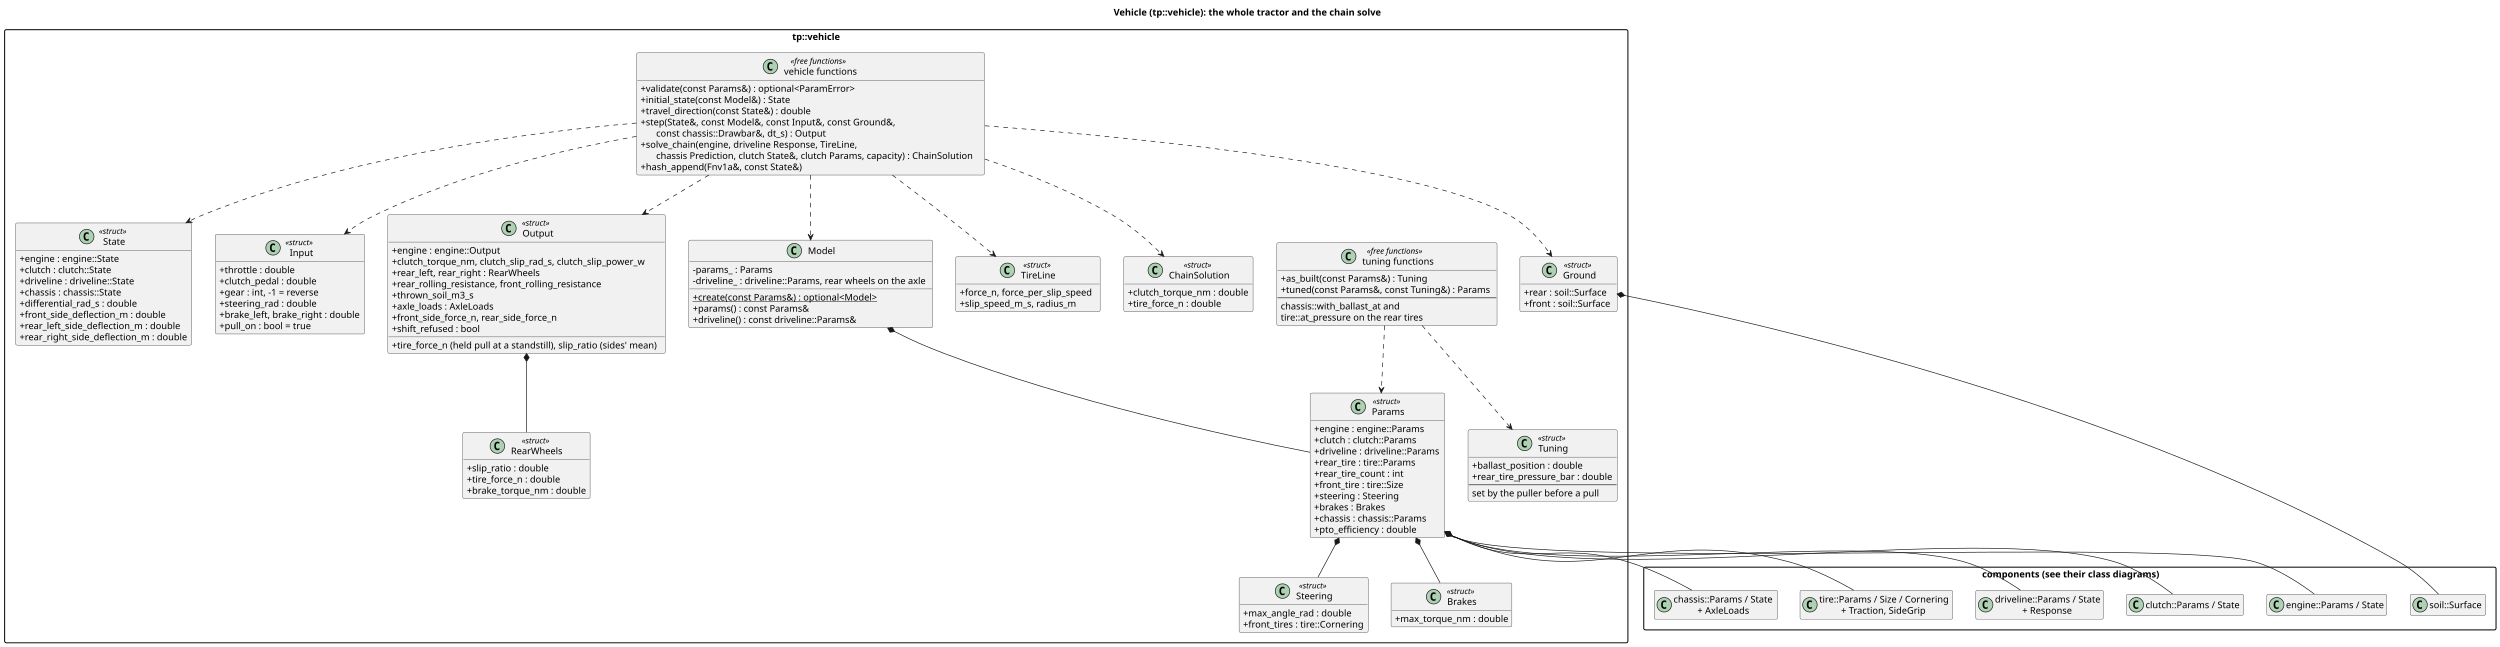
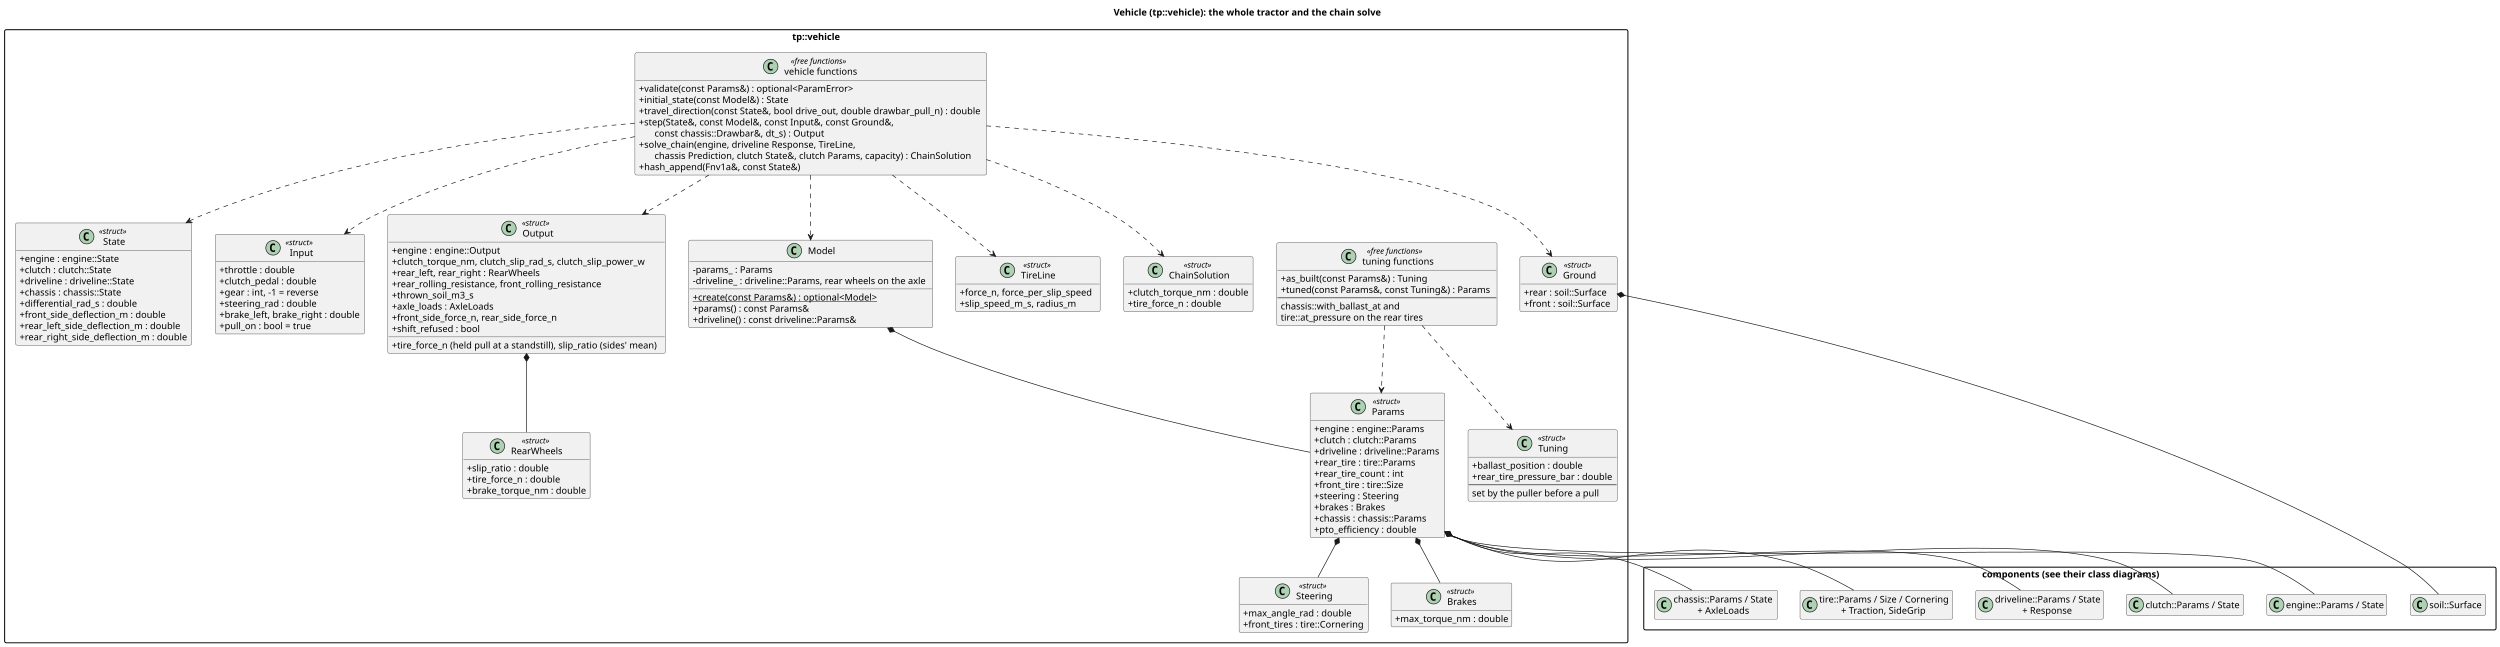
<svg xmlns="http://www.w3.org/2000/svg" contentStyleType="text/css" height="978px" preserveAspectRatio="none" style="width:3784px;height:978px;background:#FFFFFF;" version="1.1" viewBox="0 0 3784 978" width="3784px" zoomAndPan="magnify">
  <defs />
  <g>
    <text fill="#000000" font-family="sans-serif" font-size="14" font-weight="bold" lengthAdjust="spacing" textLength="398.87" x="1685.565" y="23.562">Vehicle (tp::vehicle): the whole tractor and the chain solve</text>
    <g id="cluster_components (see their class diagrams)">
      <rect fill="none" height="95" rx="2.5" ry="2.5" style="stroke:#000000;stroke-width:1.5;" width="1290" x="2488" y="858.439" />
      <text fill="#000000" font-family="sans-serif" font-size="14" font-weight="bold" lengthAdjust="spacing" textLength="265.644" x="3000.178" y="874.002">components (see their class diagrams)</text>
    </g>
    <g id="cluster_tp::vehicle">
      <rect fill="none" height="928" rx="2.5" ry="2.5" style="stroke:#000000;stroke-width:1.5;" width="2457" x="7" y="44.94" />
      <text fill="#000000" font-family="sans-serif" font-size="14" font-weight="bold" lengthAdjust="spacing" textLength="72.919" x="1199.041" y="60.502">tp::vehicle</text>
    </g>
    <g id="elem_Engine">
      <rect codeLine="7" fill="#F1F1F1" height="32" id="Engine" rx="2.5" ry="2.5" style="stroke:#181818;stroke-width:0.5;" width="181.584" x="3431" y="899.439" />
      <ellipse cx="3446" cy="915.439" fill="#ADD1B2" rx="11" ry="11" style="stroke:#181818;stroke-width:1.0;" />
      <path d="M3448.969,921.08 Q3448.391,921.377 3447.75,921.518 Q3447.109,921.674 3446.406,921.674 Q3443.906,921.674 3442.578,920.033 Q3441.266,918.377 3441.266,915.252 Q3441.266,912.127 3442.578,910.471 Q3443.906,908.814 3446.406,908.814 Q3447.109,908.814 3447.75,908.971 Q3448.406,909.127 3448.969,909.424 L3448.969,912.143 Q3448.344,911.564 3447.75,911.299 Q3447.156,911.018 3446.531,911.018 Q3445.188,911.018 3444.5,912.096 Q3443.812,913.158 3443.812,915.252 Q3443.812,917.346 3444.5,918.424 Q3445.188,919.486 3446.531,919.486 Q3447.156,919.486 3447.75,919.221 Q3448.344,918.939 3448.969,918.361 L3448.969,921.08 Z " fill="#000000" />
      <text fill="#000000" font-family="sans-serif" font-size="14" lengthAdjust="spacing" textLength="149.584" x="3460" y="920.532">engine::Params / State</text>
    </g>
    <g id="elem_Clutch">
      <rect codeLine="8" fill="#F1F1F1" height="32" id="Clutch" rx="2.5" ry="2.5" style="stroke:#181818;stroke-width:0.5;" width="177.264" x="3218.5" y="899.439" />
      <ellipse cx="3233.5" cy="915.439" fill="#ADD1B2" rx="11" ry="11" style="stroke:#181818;stroke-width:1.0;" />
      <path d="M3236.469,921.08 Q3235.891,921.377 3235.25,921.518 Q3234.609,921.674 3233.906,921.674 Q3231.406,921.674 3230.078,920.033 Q3228.766,918.377 3228.766,915.252 Q3228.766,912.127 3230.078,910.471 Q3231.406,908.814 3233.906,908.814 Q3234.609,908.814 3235.25,908.971 Q3235.906,909.127 3236.469,909.424 L3236.469,912.143 Q3235.844,911.564 3235.25,911.299 Q3234.656,911.018 3234.031,911.018 Q3232.688,911.018 3232,912.096 Q3231.312,913.158 3231.312,915.252 Q3231.312,917.346 3232,918.424 Q3232.688,919.486 3234.031,919.486 Q3234.656,919.486 3235.25,919.221 Q3235.844,918.939 3236.469,918.361 L3236.469,921.08 Z " fill="#000000" />
      <text fill="#000000" font-family="sans-serif" font-size="14" lengthAdjust="spacing" textLength="145.264" x="3247.5" y="920.532">clutch::Params / State</text>
    </g>
    <g id="elem_Driveline">
      <rect codeLine="9" fill="#F1F1F1" height="43.879" id="Driveline" rx="2.5" ry="2.5" style="stroke:#181818;stroke-width:0.5;" width="193.219" x="2990.5" y="893.439" />
      <ellipse cx="3005.5" cy="915.379" fill="#ADD1B2" rx="11" ry="11" style="stroke:#181818;stroke-width:1.0;" />
      <path d="M3008.469,921.019 Q3007.891,921.316 3007.25,921.457 Q3006.609,921.613 3005.906,921.613 Q3003.406,921.613 3002.078,919.973 Q3000.766,918.316 3000.766,915.191 Q3000.766,912.066 3002.078,910.41 Q3003.406,908.754 3005.906,908.754 Q3006.609,908.754 3007.25,908.91 Q3007.906,909.066 3008.469,909.363 L3008.469,912.082 Q3007.844,911.504 3007.25,911.238 Q3006.656,910.957 3006.031,910.957 Q3004.688,910.957 3004,912.035 Q3003.312,913.098 3003.312,915.191 Q3003.312,917.285 3004,918.363 Q3004.688,919.426 3006.031,919.426 Q3006.656,919.426 3007.25,919.16 Q3007.844,918.879 3008.469,918.301 L3008.469,921.019 Z " fill="#000000" />
      <text fill="#000000" font-family="sans-serif" font-size="14" lengthAdjust="spacing" textLength="161.219" x="3019.5" y="912.002">driveline::Params / State</text>
      <text fill="#000000" font-family="sans-serif" font-size="14" lengthAdjust="spacing" textLength="78.552" x="3060.834" y="928.941">+ Response</text>
    </g>
    <g id="elem_Tire">
      <rect codeLine="10" fill="#F1F1F1" height="43.879" id="Tire" rx="2.5" ry="2.5" style="stroke:#181818;stroke-width:0.5;" width="231.008" x="2724.5" y="893.439" />
      <ellipse cx="2739.5" cy="915.379" fill="#ADD1B2" rx="11" ry="11" style="stroke:#181818;stroke-width:1.0;" />
      <path d="M2742.469,921.019 Q2741.891,921.316 2741.25,921.457 Q2740.609,921.613 2739.906,921.613 Q2737.406,921.613 2736.078,919.973 Q2734.766,918.316 2734.766,915.191 Q2734.766,912.066 2736.078,910.41 Q2737.406,908.754 2739.906,908.754 Q2740.609,908.754 2741.25,908.91 Q2741.906,909.066 2742.469,909.363 L2742.469,912.082 Q2741.844,911.504 2741.25,911.238 Q2740.656,910.957 2740.031,910.957 Q2738.688,910.957 2738,912.035 Q2737.312,913.098 2737.312,915.191 Q2737.312,917.285 2738,918.363 Q2738.688,919.426 2740.031,919.426 Q2740.656,919.426 2741.25,919.16 Q2741.844,918.879 2742.469,918.301 L2742.469,921.019 Z " fill="#000000" />
      <text fill="#000000" font-family="sans-serif" font-size="14" lengthAdjust="spacing" textLength="199.008" x="2753.5" y="912.002">tire::Params / Size / Cornering</text>
      <text fill="#000000" font-family="sans-serif" font-size="14" lengthAdjust="spacing" textLength="132.761" x="2786.624" y="928.941">+ Traction, SideGrip</text>
    </g>
    <g id="elem_Surface">
      <rect codeLine="11" fill="#F1F1F1" height="32" id="Surface" rx="2.5" ry="2.5" style="stroke:#181818;stroke-width:0.5;" width="114.366" x="3648" y="899.439" />
      <ellipse cx="3663" cy="915.439" fill="#ADD1B2" rx="11" ry="11" style="stroke:#181818;stroke-width:1.0;" />
      <path d="M3665.969,921.08 Q3665.391,921.377 3664.75,921.518 Q3664.109,921.674 3663.406,921.674 Q3660.906,921.674 3659.578,920.033 Q3658.266,918.377 3658.266,915.252 Q3658.266,912.127 3659.578,910.471 Q3660.906,908.814 3663.406,908.814 Q3664.109,908.814 3664.75,908.971 Q3665.406,909.127 3665.969,909.424 L3665.969,912.143 Q3665.344,911.564 3664.75,911.299 Q3664.156,911.018 3663.531,911.018 Q3662.188,911.018 3661.5,912.096 Q3660.812,913.158 3660.812,915.252 Q3660.812,917.346 3661.5,918.424 Q3662.188,919.486 3663.531,919.486 Q3664.156,919.486 3664.75,919.221 Q3665.344,918.939 3665.969,918.361 L3665.969,921.08 Z " fill="#000000" />
      <text fill="#000000" font-family="sans-serif" font-size="14" lengthAdjust="spacing" textLength="82.366" x="3677" y="920.532">soil::Surface</text>
    </g>
    <g id="elem_Chassis">
      <rect codeLine="12" fill="#F1F1F1" height="43.879" id="Chassis" rx="2.5" ry="2.5" style="stroke:#181818;stroke-width:0.5;" width="186.438" x="2504" y="893.439" />
      <ellipse cx="2519" cy="915.379" fill="#ADD1B2" rx="11" ry="11" style="stroke:#181818;stroke-width:1.0;" />
      <path d="M2521.969,921.019 Q2521.391,921.316 2520.75,921.457 Q2520.109,921.613 2519.406,921.613 Q2516.906,921.613 2515.578,919.973 Q2514.266,918.316 2514.266,915.191 Q2514.266,912.066 2515.578,910.41 Q2516.906,908.754 2519.406,908.754 Q2520.109,908.754 2520.75,908.91 Q2521.406,909.066 2521.969,909.363 L2521.969,912.082 Q2521.344,911.504 2520.75,911.238 Q2520.156,910.957 2519.531,910.957 Q2518.188,910.957 2517.5,912.035 Q2516.812,913.098 2516.812,915.191 Q2516.812,917.285 2517.5,918.363 Q2518.188,919.426 2519.531,919.426 Q2520.156,919.426 2520.75,919.16 Q2521.344,918.879 2521.969,918.301 L2521.969,921.019 Z " fill="#000000" />
      <text fill="#000000" font-family="sans-serif" font-size="14" lengthAdjust="spacing" textLength="154.438" x="2533" y="912.002">chassis::Params / State</text>
      <text fill="#000000" font-family="sans-serif" font-size="14" lengthAdjust="spacing" textLength="82.189" x="2569.124" y="928.941">+ AxleLoads</text>
    </g>
    <g id="elem_Params">
      <rect codeLine="16" fill="#F1F1F1" height="218.853" id="Params" rx="2.5" ry="2.5" style="stroke:#181818;stroke-width:0.5;" width="203.782" x="1983" y="594.939" />
      <ellipse cx="2055.847" cy="615.669" fill="#ADD1B2" rx="11" ry="11" style="stroke:#181818;stroke-width:1.0;" />
      <path d="M2058.816,621.31 Q2058.238,621.606 2057.597,621.747 Q2056.956,621.903 2056.253,621.903 Q2053.753,621.903 2052.425,620.263 Q2051.113,618.606 2051.113,615.481 Q2051.113,612.356 2052.425,610.7 Q2053.753,609.044 2056.253,609.044 Q2056.956,609.044 2057.597,609.2 Q2058.253,609.356 2058.816,609.653 L2058.816,612.372 Q2058.191,611.794 2057.597,611.528 Q2057.003,611.247 2056.378,611.247 Q2055.035,611.247 2054.347,612.325 Q2053.66,613.388 2053.66,615.481 Q2053.66,617.575 2054.347,618.653 Q2055.035,619.716 2056.378,619.716 Q2057.003,619.716 2057.597,619.45 Q2058.191,619.169 2058.816,618.591 L2058.816,621.31 Z " fill="#000000" />
      <text fill="#000000" font-family="sans-serif" font-size="12" font-style="italic" lengthAdjust="spacing" textLength="46.676" x="2077.803" y="611.564">«struct»</text>
      <text fill="#000000" font-family="sans-serif" font-size="14" lengthAdjust="spacing" textLength="49.588" x="2076.347" y="628.021">Params</text>
      <line style="stroke:#181818;stroke-width:0.5;" x1="1984" x2="2185.782" y1="636.398" y2="636.398" />
      <text fill="#000000" font-family="sans-serif" font-size="14" lengthAdjust="spacing" textLength="168.513" x="1989" y="653.961">+engine : engine::Params</text>
      <text fill="#000000" font-family="sans-serif" font-size="14" lengthAdjust="spacing" textLength="159.872" x="1989" y="670.9">+clutch : clutch::Params</text>
      <text fill="#000000" font-family="sans-serif" font-size="14" lengthAdjust="spacing" textLength="191.782" x="1989" y="687.84">+driveline : driveline::Params</text>
      <text fill="#000000" font-family="sans-serif" font-size="14" lengthAdjust="spacing" textLength="154.581" x="1989" y="704.779">+rear_tire : tire::Params</text>
      <text fill="#000000" font-family="sans-serif" font-size="14" lengthAdjust="spacing" textLength="135.673" x="1989" y="721.719">+rear_tire_count : int</text>
      <text fill="#000000" font-family="sans-serif" font-size="14" lengthAdjust="spacing" textLength="138.394" x="1989" y="738.658">+front_tire : tire::Size</text>
      <text fill="#000000" font-family="sans-serif" font-size="14" lengthAdjust="spacing" textLength="130.389" x="1989" y="755.598">+steering : Steering</text>
      <text fill="#000000" font-family="sans-serif" font-size="14" lengthAdjust="spacing" textLength="111.638" x="1989" y="772.537">+brakes : Brakes</text>
      <text fill="#000000" font-family="sans-serif" font-size="14" lengthAdjust="spacing" textLength="178.22" x="1989" y="789.477">+chassis : chassis::Params</text>
      <text fill="#000000" font-family="sans-serif" font-size="14" lengthAdjust="spacing" textLength="160.077" x="1989" y="806.416">+pto_efficiency : double</text>
    </g>
    <g id="elem_Steering">
      <rect codeLine="28" fill="#F1F1F1" height="83.338" id="Steering" rx="2.5" ry="2.5" style="stroke:#181818;stroke-width:0.5;" width="195.36" x="1875.5" y="873.939" />
      <ellipse cx="1941.227" cy="894.669" fill="#ADD1B2" rx="11" ry="11" style="stroke:#181818;stroke-width:1.0;" />
      <path d="M1944.196,900.31 Q1943.618,900.606 1942.977,900.747 Q1942.337,900.903 1941.634,900.903 Q1939.134,900.903 1937.806,899.263 Q1936.493,897.606 1936.493,894.481 Q1936.493,891.356 1937.806,889.7 Q1939.134,888.044 1941.634,888.044 Q1942.337,888.044 1942.977,888.2 Q1943.634,888.356 1944.196,888.653 L1944.196,891.372 Q1943.571,890.794 1942.977,890.528 Q1942.384,890.247 1941.759,890.247 Q1940.415,890.247 1939.727,891.325 Q1939.04,892.388 1939.04,894.481 Q1939.04,896.575 1939.727,897.653 Q1940.415,898.716 1941.759,898.716 Q1942.384,898.716 1942.977,898.45 Q1943.571,898.169 1944.196,897.591 L1944.196,900.31 Z " fill="#000000" />
      <text fill="#000000" font-family="sans-serif" font-size="12" font-style="italic" lengthAdjust="spacing" textLength="46.676" x="1966.092" y="890.564">«struct»</text>
      <text fill="#000000" font-family="sans-serif" font-size="14" lengthAdjust="spacing" textLength="55.405" x="1961.727" y="907.021">Steering</text>
      <line style="stroke:#181818;stroke-width:0.5;" x1="1876.5" x2="2069.86" y1="915.398" y2="915.398" />
      <text fill="#000000" font-family="sans-serif" font-size="14" lengthAdjust="spacing" textLength="165.054" x="1881.5" y="932.961">+max_angle_rad : double</text>
      <text fill="#000000" font-family="sans-serif" font-size="14" lengthAdjust="spacing" textLength="183.36" x="1881.5" y="949.9">+front_tires : tire::Cornering</text>
    </g>
    <g id="elem_Brakes">
      <rect codeLine="32" fill="#F1F1F1" height="66.398" id="Brakes" rx="2.5" ry="2.5" style="stroke:#181818;stroke-width:0.5;" width="182.871" x="2105.5" y="882.439" />
      <ellipse cx="2169.922" cy="903.169" fill="#ADD1B2" rx="11" ry="11" style="stroke:#181818;stroke-width:1.0;" />
      <path d="M2172.891,908.81 Q2172.312,909.106 2171.672,909.247 Q2171.031,909.403 2170.328,909.403 Q2167.828,909.403 2166.5,907.763 Q2165.188,906.106 2165.188,902.981 Q2165.188,899.856 2166.5,898.2 Q2167.828,896.544 2170.328,896.544 Q2171.031,896.544 2171.672,896.7 Q2172.328,896.856 2172.891,897.153 L2172.891,899.872 Q2172.266,899.294 2171.672,899.028 Q2171.078,898.747 2170.453,898.747 Q2169.109,898.747 2168.422,899.825 Q2167.734,900.888 2167.734,902.981 Q2167.734,905.075 2168.422,906.153 Q2169.109,907.216 2170.453,907.216 Q2171.078,907.216 2171.672,906.95 Q2172.266,906.669 2172.891,906.091 L2172.891,908.81 Z " fill="#000000" />
      <text fill="#000000" font-family="sans-serif" font-size="12" font-style="italic" lengthAdjust="spacing" textLength="46.676" x="2189.848" y="899.064">«struct»</text>
      <text fill="#000000" font-family="sans-serif" font-size="14" lengthAdjust="spacing" textLength="45.527" x="2190.422" y="915.521">Brakes</text>
      <line style="stroke:#181818;stroke-width:0.5;" x1="2106.5" x2="2287.371" y1="923.898" y2="923.898" />
      <text fill="#000000" font-family="sans-serif" font-size="14" lengthAdjust="spacing" textLength="170.871" x="2111.5" y="941.461">+max_torque_nm : double</text>
    </g>
    <g id="elem_Model">
      <rect codeLine="35" fill="#F1F1F1" height="132.697" id="Model" rx="2.5" ry="2.5" style="stroke:#181818;stroke-width:0.5;" width="369.212" x="1042.5" y="363.44" />
      <ellipse cx="1202.273" cy="379.44" fill="#ADD1B2" rx="11" ry="11" style="stroke:#181818;stroke-width:1.0;" />
      <path d="M1205.242,385.08 Q1204.664,385.377 1204.023,385.518 Q1203.382,385.674 1202.679,385.674 Q1200.179,385.674 1198.851,384.033 Q1197.539,382.377 1197.539,379.252 Q1197.539,376.127 1198.851,374.471 Q1200.179,372.815 1202.679,372.815 Q1203.382,372.815 1204.023,372.971 Q1204.679,373.127 1205.242,373.424 L1205.242,376.143 Q1204.617,375.565 1204.023,375.299 Q1203.429,375.018 1202.804,375.018 Q1201.46,375.018 1200.773,376.096 Q1200.085,377.158 1200.085,379.252 Q1200.085,381.346 1200.773,382.424 Q1201.46,383.486 1202.804,383.486 Q1203.429,383.486 1204.023,383.221 Q1204.617,382.94 1205.242,382.361 L1205.242,385.08 Z " fill="#000000" />
      <text fill="#000000" font-family="sans-serif" font-size="14" lengthAdjust="spacing" textLength="41.166" x="1222.773" y="384.532">Model</text>
      <line style="stroke:#181818;stroke-width:0.5;" x1="1043.5" x2="1410.712" y1="395.44" y2="395.44" />
      <text fill="#000000" font-family="sans-serif" font-size="14" lengthAdjust="spacing" textLength="123.539" x="1048.5" y="413.002">-params_ : Params</text>
      <text fill="#000000" font-family="sans-serif" font-size="14" lengthAdjust="spacing" textLength="357.212" x="1048.5" y="429.941">-driveline_ : driveline::Params, rear wheels on the axle</text>
      <line style="stroke:#181818;stroke-width:0.5;" x1="1043.5" x2="1410.712" y1="437.318" y2="437.318" />
      <text fill="#000000" font-family="sans-serif" font-size="14" lengthAdjust="spacing" text-decoration="underline" textLength="285.141" x="1048.5" y="454.881">+create(const Params&amp;) : optional&lt;Model&gt;</text>
      <text fill="#000000" font-family="sans-serif" font-size="14" lengthAdjust="spacing" textLength="179.778" x="1048.5" y="471.82">+params() : const Params&amp;</text>
      <text fill="#000000" font-family="sans-serif" font-size="14" lengthAdjust="spacing" textLength="251.583" x="1048.5" y="488.76">+driveline() : const driveline::Params&amp;</text>
    </g>
    <g id="elem_State">
      <rect codeLine="42" fill="#F1F1F1" height="184.975" id="State" rx="2.5" ry="2.5" style="stroke:#181818;stroke-width:0.5;" width="266.632" x="23.5" y="337.44" />
      <ellipse cx="131.228" cy="358.169" fill="#ADD1B2" rx="11" ry="11" style="stroke:#181818;stroke-width:1.0;" />
      <path d="M134.197,363.81 Q133.619,364.106 132.978,364.247 Q132.337,364.403 131.634,364.403 Q129.134,364.403 127.806,362.763 Q126.494,361.106 126.494,357.981 Q126.494,354.856 127.806,353.2 Q129.134,351.544 131.634,351.544 Q132.337,351.544 132.978,351.7 Q133.634,351.856 134.197,352.153 L134.197,354.872 Q133.572,354.294 132.978,354.028 Q132.384,353.747 131.759,353.747 Q130.416,353.747 129.728,354.825 Q129.041,355.888 129.041,357.981 Q129.041,360.075 129.728,361.153 Q130.416,362.216 131.759,362.216 Q132.384,362.216 132.978,361.95 Q133.572,361.669 134.197,361.091 L134.197,363.81 Z " fill="#000000" />
      <text fill="#000000" font-family="sans-serif" font-size="12" font-style="italic" lengthAdjust="spacing" textLength="46.676" x="149.728" y="354.065">«struct»</text>
      <text fill="#000000" font-family="sans-serif" font-size="14" lengthAdjust="spacing" textLength="34.166" x="155.983" y="370.522">State</text>
      <line style="stroke:#181818;stroke-width:0.5;" x1="24.5" x2="289.132" y1="378.898" y2="378.898" />
      <text fill="#000000" font-family="sans-serif" font-size="14" lengthAdjust="spacing" textLength="153.091" x="29.5" y="396.461">+engine : engine::State</text>
      <text fill="#000000" font-family="sans-serif" font-size="14" lengthAdjust="spacing" textLength="144.45" x="29.5" y="413.4">+clutch : clutch::State</text>
      <text fill="#000000" font-family="sans-serif" font-size="14" lengthAdjust="spacing" textLength="176.36" x="29.5" y="430.34">+driveline : driveline::State</text>
      <text fill="#000000" font-family="sans-serif" font-size="14" lengthAdjust="spacing" textLength="162.798" x="29.5" y="447.279">+chassis : chassis::State</text>
      <text fill="#000000" font-family="sans-serif" font-size="14" lengthAdjust="spacing" textLength="179.819" x="29.5" y="464.219">+differential_rad_s : double</text>
      <text fill="#000000" font-family="sans-serif" font-size="14" lengthAdjust="spacing" textLength="223.275" x="29.5" y="481.158">+front_side_deflection_m : double</text>
      <text fill="#000000" font-family="sans-serif" font-size="14" lengthAdjust="spacing" textLength="245.841" x="29.5" y="498.098">+rear_left_side_deflection_m : double</text>
      <text fill="#000000" font-family="sans-serif" font-size="14" lengthAdjust="spacing" textLength="254.632" x="29.5" y="515.037">+rear_right_side_deflection_m : double</text>
    </g>
    <g id="elem_Input">
      <rect codeLine="52" fill="#F1F1F1" height="151.096" id="Input" rx="2.5" ry="2.5" style="stroke:#181818;stroke-width:0.5;" width="225.801" x="326" y="354.44" />
      <ellipse cx="413.312" cy="375.169" fill="#ADD1B2" rx="11" ry="11" style="stroke:#181818;stroke-width:1.0;" />
      <path d="M416.281,380.81 Q415.703,381.106 415.062,381.247 Q414.422,381.403 413.719,381.403 Q411.219,381.403 409.891,379.763 Q408.578,378.106 408.578,374.981 Q408.578,371.856 409.891,370.2 Q411.219,368.544 413.719,368.544 Q414.422,368.544 415.062,368.7 Q415.719,368.856 416.281,369.153 L416.281,371.872 Q415.656,371.294 415.062,371.028 Q414.469,370.747 413.844,370.747 Q412.5,370.747 411.812,371.825 Q411.125,372.888 411.125,374.981 Q411.125,377.075 411.812,378.153 Q412.5,379.216 413.844,379.216 Q414.469,379.216 415.062,378.95 Q415.656,378.669 416.281,378.091 L416.281,380.81 Z " fill="#000000" />
      <text fill="#000000" font-family="sans-serif" font-size="12" font-style="italic" lengthAdjust="spacing" textLength="46.676" x="431.812" y="371.065">«struct»</text>
      <text fill="#000000" font-family="sans-serif" font-size="14" lengthAdjust="spacing" textLength="33.462" x="438.419" y="387.522">Input</text>
      <line style="stroke:#181818;stroke-width:0.5;" x1="327" x2="550.801" y1="395.898" y2="395.898" />
      <text fill="#000000" font-family="sans-serif" font-size="14" lengthAdjust="spacing" textLength="113.777" x="332" y="413.461">+throttle : double</text>
      <text fill="#000000" font-family="sans-serif" font-size="14" lengthAdjust="spacing" textLength="150.008" x="332" y="430.4">+clutch_pedal : double</text>
      <text fill="#000000" font-family="sans-serif" font-size="14" lengthAdjust="spacing" textLength="154.82" x="332" y="447.34">+gear : int, -1 = reverse</text>
      <text fill="#000000" font-family="sans-serif" font-size="14" lengthAdjust="spacing" textLength="148.442" x="332" y="464.279">+steering_rad : double</text>
      <text fill="#000000" font-family="sans-serif" font-size="14" lengthAdjust="spacing" textLength="213.801" x="332" y="481.219">+brake_left, brake_right : double</text>
      <text fill="#000000" font-family="sans-serif" font-size="14" lengthAdjust="spacing" textLength="140.034" x="332" y="498.158">+pull_on : bool = true</text>
    </g>
    <g id="elem_RearWheels">
      <rect codeLine="60" fill="#F1F1F1" height="100.277" id="RearWheels" rx="2.5" ry="2.5" style="stroke:#181818;stroke-width:0.5;" width="192.653" x="700.5" y="654.439" />
      <ellipse cx="752.836" cy="675.169" fill="#ADD1B2" rx="11" ry="11" style="stroke:#181818;stroke-width:1.0;" />
      <path d="M755.805,680.81 Q755.227,681.106 754.586,681.247 Q753.945,681.403 753.242,681.403 Q750.742,681.403 749.414,679.763 Q748.102,678.106 748.102,674.981 Q748.102,671.856 749.414,670.2 Q750.742,668.544 753.242,668.544 Q753.945,668.544 754.586,668.7 Q755.242,668.856 755.805,669.153 L755.805,671.872 Q755.18,671.294 754.586,671.028 Q753.992,670.747 753.367,670.747 Q752.023,670.747 751.336,671.825 Q750.648,672.888 750.648,674.981 Q750.648,677.075 751.336,678.153 Q752.023,679.216 753.367,679.216 Q753.992,679.216 754.586,678.95 Q755.18,678.669 755.805,678.091 L755.805,680.81 Z " fill="#000000" />
      <text fill="#000000" font-family="sans-serif" font-size="12" font-style="italic" lengthAdjust="spacing" textLength="46.676" x="789.739" y="671.064">«struct»</text>
      <text fill="#000000" font-family="sans-serif" font-size="14" lengthAdjust="spacing" textLength="79.481" x="773.336" y="687.521">RearWheels</text>
      <line style="stroke:#181818;stroke-width:0.5;" x1="701.5" x2="892.153" y1="695.898" y2="695.898" />
      <text fill="#000000" font-family="sans-serif" font-size="14" lengthAdjust="spacing" textLength="125.166" x="706.5" y="713.461">+slip_ratio : double</text>
      <text fill="#000000" font-family="sans-serif" font-size="14" lengthAdjust="spacing" textLength="143.992" x="706.5" y="730.4">+tire_force_n : double</text>
      <text fill="#000000" font-family="sans-serif" font-size="14" lengthAdjust="spacing" textLength="180.653" x="706.5" y="747.34">+brake_torque_nm : double</text>
    </g>
    <g id="elem_Ground">
      <rect codeLine="65" fill="#F1F1F1" height="83.338" id="Ground" rx="2.5" ry="2.5" style="stroke:#181818;stroke-width:0.5;" width="147.235" x="2300.5" y="388.44" />
      <ellipse cx="2345.251" cy="409.169" fill="#ADD1B2" rx="11" ry="11" style="stroke:#181818;stroke-width:1.0;" />
      <path d="M2348.22,414.81 Q2347.642,415.106 2347.001,415.247 Q2346.361,415.403 2345.658,415.403 Q2343.158,415.403 2341.83,413.763 Q2340.517,412.106 2340.517,408.981 Q2340.517,405.856 2341.83,404.2 Q2343.158,402.544 2345.658,402.544 Q2346.361,402.544 2347.001,402.7 Q2347.658,402.856 2348.22,403.153 L2348.22,405.872 Q2347.595,405.294 2347.001,405.028 Q2346.408,404.747 2345.783,404.747 Q2344.439,404.747 2343.751,405.825 Q2343.064,406.888 2343.064,408.981 Q2343.064,411.075 2343.751,412.153 Q2344.439,413.216 2345.783,413.216 Q2346.408,413.216 2347.001,412.95 Q2347.595,412.669 2348.22,412.091 L2348.22,414.81 Z " fill="#000000" />
      <text fill="#000000" font-family="sans-serif" font-size="12" font-style="italic" lengthAdjust="spacing" textLength="46.676" x="2367.03" y="405.065">«struct»</text>
      <text fill="#000000" font-family="sans-serif" font-size="14" lengthAdjust="spacing" textLength="49.232" x="2365.751" y="421.522">Ground</text>
      <line style="stroke:#181818;stroke-width:0.5;" x1="2301.5" x2="2446.735" y1="429.898" y2="429.898" />
      <text fill="#000000" font-family="sans-serif" font-size="14" lengthAdjust="spacing" textLength="130.102" x="2306.5" y="447.461">+rear : soil::Surface</text>
      <text fill="#000000" font-family="sans-serif" font-size="14" lengthAdjust="spacing" textLength="135.235" x="2306.5" y="464.4">+front : soil::Surface</text>
    </g>
    <g id="elem_Output">
      <rect codeLine="69" fill="#F1F1F1" height="209.914" id="Output" rx="2.5" ry="2.5" style="stroke:#181818;stroke-width:0.5;" width="420.112" x="587" y="324.94" />
      <ellipse cx="770.309" cy="345.669" fill="#ADD1B2" rx="11" ry="11" style="stroke:#181818;stroke-width:1.0;" />
      <path d="M773.278,351.31 Q772.7,351.606 772.059,351.747 Q771.418,351.903 770.715,351.903 Q768.215,351.903 766.887,350.263 Q765.575,348.606 765.575,345.481 Q765.575,342.356 766.887,340.7 Q768.215,339.044 770.715,339.044 Q771.418,339.044 772.059,339.2 Q772.715,339.356 773.278,339.653 L773.278,342.372 Q772.653,341.794 772.059,341.528 Q771.465,341.247 770.84,341.247 Q769.497,341.247 768.809,342.325 Q768.122,343.388 768.122,345.481 Q768.122,347.575 768.809,348.653 Q769.497,349.716 770.84,349.716 Q771.465,349.716 772.059,349.45 Q772.653,349.169 773.278,348.591 L773.278,351.31 Z " fill="#000000" />
      <text fill="#000000" font-family="sans-serif" font-size="12" font-style="italic" lengthAdjust="spacing" textLength="46.676" x="789.968" y="341.565">«struct»</text>
      <text fill="#000000" font-family="sans-serif" font-size="14" lengthAdjust="spacing" textLength="44.994" x="790.809" y="358.022">Output</text>
      <line style="stroke:#181818;stroke-width:0.5;" x1="588" x2="1006.112" y1="366.398" y2="366.398" />
      <text fill="#000000" font-family="sans-serif" font-size="14" lengthAdjust="spacing" textLength="163.919" x="593" y="383.961">+engine : engine::Output</text>
      <text fill="#000000" font-family="sans-serif" font-size="14" lengthAdjust="spacing" textLength="389.539" x="593" y="400.9">+clutch_torque_nm, clutch_slip_rad_s, clutch_slip_power_w</text>
      <text fill="#000000" font-family="sans-serif" font-size="14" lengthAdjust="spacing" textLength="225.941" x="593" y="417.84">+rear_left, rear_right : RearWheels</text>
      <text fill="#000000" font-family="sans-serif" font-size="14" lengthAdjust="spacing" textLength="319.375" x="593" y="434.779">+rear_rolling_resistance, front_rolling_resistance</text>
      <text fill="#000000" font-family="sans-serif" font-size="14" lengthAdjust="spacing" textLength="125.535" x="593" y="451.719">+thrown_soil_m3_s</text>
      <text fill="#000000" font-family="sans-serif" font-size="14" lengthAdjust="spacing" textLength="159.209" x="593" y="468.658">+axle_loads : AxleLoads</text>
      <text fill="#000000" font-family="sans-serif" font-size="14" lengthAdjust="spacing" textLength="255.391" x="593" y="485.598">+front_side_force_n, rear_side_force_n</text>
      <text fill="#000000" font-family="sans-serif" font-size="14" lengthAdjust="spacing" textLength="136.144" x="593" y="502.537">+shift_refused : bool</text>
      <line style="stroke:#181818;stroke-width:0.5;" x1="588" x2="1006.112" y1="509.914" y2="509.914" />
      <text fill="#000000" font-family="sans-serif" font-size="14" lengthAdjust="spacing" textLength="408.112" x="593" y="527.477">+tire_force_n (held pull at a standstill), slip_ratio (sides' mean)</text>
    </g>
    <g id="elem_TireLine">
      <rect codeLine="80" fill="#F1F1F1" height="83.338" id="TireLine" rx="2.5" ry="2.5" style="stroke:#181818;stroke-width:0.5;" width="218.664" x="1446.5" y="388.44" />
      <ellipse cx="1524.782" cy="409.169" fill="#ADD1B2" rx="11" ry="11" style="stroke:#181818;stroke-width:1.0;" />
      <path d="M1527.751,414.81 Q1527.172,415.106 1526.532,415.247 Q1525.891,415.403 1525.188,415.403 Q1522.688,415.403 1521.36,413.763 Q1520.047,412.106 1520.047,408.981 Q1520.047,405.856 1521.36,404.2 Q1522.688,402.544 1525.188,402.544 Q1525.891,402.544 1526.532,402.7 Q1527.188,402.856 1527.751,403.153 L1527.751,405.872 Q1527.126,405.294 1526.532,405.028 Q1525.938,404.747 1525.313,404.747 Q1523.969,404.747 1523.282,405.825 Q1522.594,406.888 1522.594,408.981 Q1522.594,411.075 1523.282,412.153 Q1523.969,413.216 1525.313,413.216 Q1525.938,413.216 1526.532,412.95 Q1527.126,412.669 1527.751,412.091 L1527.751,414.81 Z " fill="#000000" />
      <text fill="#000000" font-family="sans-serif" font-size="12" font-style="italic" lengthAdjust="spacing" textLength="46.676" x="1548.744" y="405.065">«struct»</text>
      <text fill="#000000" font-family="sans-serif" font-size="14" lengthAdjust="spacing" textLength="53.601" x="1545.282" y="421.522">TireLine</text>
      <line style="stroke:#181818;stroke-width:0.5;" x1="1447.5" x2="1664.164" y1="429.898" y2="429.898" />
      <text fill="#000000" font-family="sans-serif" font-size="14" lengthAdjust="spacing" textLength="206.664" x="1452.5" y="447.461">+force_n, force_per_slip_speed</text>
      <text fill="#000000" font-family="sans-serif" font-size="14" lengthAdjust="spacing" textLength="179.054" x="1452.5" y="464.4">+slip_speed_m_s, radius_m</text>
    </g>
    <g id="elem_ChainSolution">
      <rect codeLine="84" fill="#F1F1F1" height="83.338" id="ChainSolution" rx="2.5" ry="2.5" style="stroke:#181818;stroke-width:0.5;" width="195.627" x="1701" y="388.44" />
      <ellipse cx="1748.708" cy="409.169" fill="#ADD1B2" rx="11" ry="11" style="stroke:#181818;stroke-width:1.0;" />
      <path d="M1751.677,414.81 Q1751.099,415.106 1750.458,415.247 Q1749.817,415.403 1749.114,415.403 Q1746.614,415.403 1745.286,413.763 Q1743.974,412.106 1743.974,408.981 Q1743.974,405.856 1745.286,404.2 Q1746.614,402.544 1749.114,402.544 Q1749.817,402.544 1750.458,402.7 Q1751.114,402.856 1751.677,403.153 L1751.677,405.872 Q1751.052,405.294 1750.458,405.028 Q1749.864,404.747 1749.239,404.747 Q1747.896,404.747 1747.208,405.825 Q1746.521,406.888 1746.521,408.981 Q1746.521,411.075 1747.208,412.153 Q1747.896,413.216 1749.239,413.216 Q1749.864,413.216 1750.458,412.95 Q1751.052,412.669 1751.677,412.091 L1751.677,414.81 Z " fill="#000000" />
      <text fill="#000000" font-family="sans-serif" font-size="12" font-style="italic" lengthAdjust="spacing" textLength="46.676" x="1791.726" y="405.065">«struct»</text>
      <text fill="#000000" font-family="sans-serif" font-size="14" lengthAdjust="spacing" textLength="91.711" x="1769.208" y="421.522">ChainSolution</text>
      <line style="stroke:#181818;stroke-width:0.5;" x1="1702" x2="1895.627" y1="429.898" y2="429.898" />
      <text fill="#000000" font-family="sans-serif" font-size="14" lengthAdjust="spacing" textLength="183.627" x="1707" y="447.461">+clutch_torque_nm : double</text>
      <text fill="#000000" font-family="sans-serif" font-size="14" lengthAdjust="spacing" textLength="143.992" x="1707" y="464.4">+tire_force_n : double</text>
    </g>
    <g id="elem_Tuning">
      <rect codeLine="88" fill="#F1F1F1" height="108.277" id="Tuning" rx="2.5" ry="2.5" style="stroke:#181818;stroke-width:0.5;" width="225.862" x="2222" y="650.439" />
      <ellipse cx="2307.764" cy="671.169" fill="#ADD1B2" rx="11" ry="11" style="stroke:#181818;stroke-width:1.0;" />
      <path d="M2310.732,676.81 Q2310.154,677.106 2309.514,677.247 Q2308.873,677.403 2308.17,677.403 Q2305.67,677.403 2304.342,675.763 Q2303.029,674.106 2303.029,670.981 Q2303.029,667.856 2304.342,666.2 Q2305.67,664.544 2308.17,664.544 Q2308.873,664.544 2309.514,664.7 Q2310.17,664.856 2310.732,665.153 L2310.732,667.872 Q2310.107,667.294 2309.514,667.028 Q2308.92,666.747 2308.295,666.747 Q2306.951,666.747 2306.264,667.825 Q2305.576,668.888 2305.576,670.981 Q2305.576,673.075 2306.264,674.153 Q2306.951,675.216 2308.295,675.216 Q2308.92,675.216 2309.514,674.95 Q2310.107,674.669 2310.732,674.091 L2310.732,676.81 Z " fill="#000000" />
      <text fill="#000000" font-family="sans-serif" font-size="12" font-style="italic" lengthAdjust="spacing" textLength="46.676" x="2327.843" y="667.064">«struct»</text>
      <text fill="#000000" font-family="sans-serif" font-size="14" lengthAdjust="spacing" textLength="45.835" x="2328.264" y="683.521">Tuning</text>
      <line style="stroke:#181818;stroke-width:0.5;" x1="2223" x2="2446.862" y1="691.898" y2="691.898" />
      <text fill="#000000" font-family="sans-serif" font-size="14" lengthAdjust="spacing" textLength="168.356" x="2228" y="709.461">+ballast_position : double</text>
      <text fill="#000000" font-family="sans-serif" font-size="14" lengthAdjust="spacing" textLength="213.862" x="2228" y="726.4">+rear_tire_pressure_bar : double</text>
      <line style="stroke:#181818;stroke-width:1.0;" x1="2223" x2="2446.862" y1="733.777" y2="733.777" />
      <text fill="#000000" font-family="sans-serif" font-size="14" lengthAdjust="spacing" textLength="193.519" x="2228" y="751.34">set by the puller before a pull</text>
    </g>
    <g id="elem_TuningFns">
      <rect codeLine="94" fill="#F1F1F1" height="125.217" id="TuningFns" rx="2.5" ry="2.5" style="stroke:#181818;stroke-width:0.5;" width="333.405" x="1932.5" y="367.44" />
      <ellipse cx="2041.417" cy="388.169" fill="#ADD1B2" rx="11" ry="11" style="stroke:#181818;stroke-width:1.0;" />
      <path d="M2044.386,393.81 Q2043.808,394.106 2043.167,394.247 Q2042.526,394.403 2041.823,394.403 Q2039.323,394.403 2037.995,392.763 Q2036.683,391.106 2036.683,387.981 Q2036.683,384.856 2037.995,383.2 Q2039.323,381.544 2041.823,381.544 Q2042.526,381.544 2043.167,381.7 Q2043.823,381.856 2044.386,382.153 L2044.386,384.872 Q2043.761,384.294 2043.167,384.028 Q2042.573,383.747 2041.948,383.747 Q2040.604,383.747 2039.917,384.825 Q2039.229,385.888 2039.229,387.981 Q2039.229,390.075 2039.917,391.153 Q2040.604,392.216 2041.948,392.216 Q2042.573,392.216 2043.167,391.95 Q2043.761,391.669 2044.386,391.091 L2044.386,393.81 Z " fill="#000000" />
      <text fill="#000000" font-family="sans-serif" font-size="12" font-style="italic" lengthAdjust="spacing" textLength="93.188" x="2068.859" y="384.065">«free functions»</text>
      <text fill="#000000" font-family="sans-serif" font-size="14" lengthAdjust="spacing" textLength="107.071" x="2061.917" y="400.522">tuning functions</text>
      <line style="stroke:#181818;stroke-width:0.5;" x1="1933.5" x2="2264.905" y1="408.898" y2="408.898" />
      <text fill="#000000" font-family="sans-serif" font-size="14" lengthAdjust="spacing" textLength="226.242" x="1938.5" y="426.461">+as_built(const Params&amp;) : Tuning</text>
      <text fill="#000000" font-family="sans-serif" font-size="14" lengthAdjust="spacing" textLength="321.405" x="1938.5" y="443.4">+tuned(const Params&amp;, const Tuning&amp;) : Params</text>
      <line style="stroke:#181818;stroke-width:1.0;" x1="1933.5" x2="2264.905" y1="450.777" y2="450.777" />
      <text fill="#000000" font-family="sans-serif" font-size="14" lengthAdjust="spacing" textLength="182.369" x="1938.5" y="468.34">chassis::with_ballast_at and</text>
      <text fill="#000000" font-family="sans-serif" font-size="14" lengthAdjust="spacing" textLength="215.585" x="1938.5" y="485.279">tire::at_pressure on the rear tires</text>
    </g>
    <g id="elem_VehicleFns">
-       <rect codeLine="103" fill="#F1F1F1" height="184.975" id="VehicleFns" rx="2.5" ry="2.5" style="stroke:#181818;stroke-width:0.5;" width="526.691" x="963.5" y="79.939" />
-       <ellipse cx="1166.124" cy="100.669" fill="#ADD1B2" rx="11" ry="11" style="stroke:#181818;stroke-width:1.0;" />
-       <path d="M1169.093,106.31 Q1168.515,106.606 1167.874,106.747 Q1167.233,106.903 1166.53,106.903 Q1164.03,106.903 1162.702,105.263 Q1161.39,103.606 1161.39,100.481 Q1161.39,97.356 1162.702,95.7 Q1164.03,94.044 1166.53,94.044 Q1167.233,94.044 1167.874,94.2 Q1168.53,94.356 1169.093,94.653 L1169.093,97.372 Q1168.468,96.794 1167.874,96.528 Q1167.28,96.247 1166.655,96.247 Q1165.312,96.247 1164.624,97.325 Q1163.937,98.388 1163.937,100.481 Q1163.937,102.575 1164.624,103.653 Q1165.312,104.716 1166.655,104.716 Q1167.28,104.716 1167.874,104.45 Q1168.468,104.169 1169.093,103.591 L1169.093,106.31 Z " fill="#000000" />
-       <text fill="#000000" font-family="sans-serif" font-size="12" font-style="italic" lengthAdjust="spacing" textLength="93.188" x="1196.502" y="96.564">«free functions»</text>
-       <text fill="#000000" font-family="sans-serif" font-size="14" lengthAdjust="spacing" textLength="112.943" x="1186.624" y="113.022">vehicle functions</text>
-       <line style="stroke:#181818;stroke-width:0.5;" x1="964.5" x2="1489.191" y1="121.398" y2="121.398" />
-       <text fill="#000000" font-family="sans-serif" font-size="14" lengthAdjust="spacing" textLength="328.446" x="969.5" y="138.961">+validate(const Params&amp;) : optional&lt;ParamError&gt;</text>
-       <text fill="#000000" font-family="sans-serif" font-size="14" lengthAdjust="spacing" textLength="229.537" x="969.5" y="155.9">+initial_state(const Model&amp;) : State</text>
-       <text fill="#000000" font-family="sans-serif" font-size="14" lengthAdjust="spacing" textLength="262.056" x="969.5" y="172.84">+travel_direction(const State&amp;) : double</text>
-       <text fill="#000000" font-family="sans-serif" font-size="14" lengthAdjust="spacing" textLength="386.825" x="969.5" y="189.779">+step(State&amp;, const Model&amp;, const Input&amp;, const Ground&amp;,</text>
-       <text fill="#000000" font-family="sans-serif" font-size="14" lengthAdjust="spacing" textLength="260.654" x="993.125" y="206.719">const chassis::Drawbar&amp;, dt_s) : Output</text>
-       <text fill="#000000" font-family="sans-serif" font-size="14" lengthAdjust="spacing" textLength="335.945" x="969.5" y="223.658">+solve_chain(engine, driveline Response, TireLine,</text>
-       <text fill="#000000" font-family="sans-serif" font-size="14" lengthAdjust="spacing" textLength="491.066" x="993.125" y="240.598">chassis Prediction, clutch State&amp;, clutch Params, capacity) : ChainSolution</text>
-       <text fill="#000000" font-family="sans-serif" font-size="14" lengthAdjust="spacing" textLength="246.381" x="969.5" y="257.537">+hash_append(Fnv1a&amp;, const State&amp;)</text>
+       <rect codeLine="103" fill="#F1F1F1" height="184.975" id="VehicleFns" rx="2.5" ry="2.5" style="stroke:#181818;stroke-width:0.5;" width="532.434" x="961" y="79.939" />
+       <ellipse cx="1166.495" cy="100.669" fill="#ADD1B2" rx="11" ry="11" style="stroke:#181818;stroke-width:1.0;" />
+       <path d="M1169.464,106.31 Q1168.886,106.606 1168.245,106.747 Q1167.604,106.903 1166.901,106.903 Q1164.401,106.903 1163.073,105.263 Q1161.761,103.606 1161.761,100.481 Q1161.761,97.356 1163.073,95.7 Q1164.401,94.044 1166.901,94.044 Q1167.604,94.044 1168.245,94.2 Q1168.901,94.356 1169.464,94.653 L1169.464,97.372 Q1168.839,96.794 1168.245,96.528 Q1167.651,96.247 1167.026,96.247 Q1165.683,96.247 1164.995,97.325 Q1164.308,98.388 1164.308,100.481 Q1164.308,102.575 1164.995,103.653 Q1165.683,104.716 1167.026,104.716 Q1167.651,104.716 1168.245,104.45 Q1168.839,104.169 1169.464,103.591 L1169.464,106.31 Z " fill="#000000" />
+       <text fill="#000000" font-family="sans-serif" font-size="12" font-style="italic" lengthAdjust="spacing" textLength="93.188" x="1196.873" y="96.564">«free functions»</text>
+       <text fill="#000000" font-family="sans-serif" font-size="14" lengthAdjust="spacing" textLength="112.943" x="1186.995" y="113.022">vehicle functions</text>
+       <line style="stroke:#181818;stroke-width:0.5;" x1="962" x2="1492.434" y1="121.398" y2="121.398" />
+       <text fill="#000000" font-family="sans-serif" font-size="14" lengthAdjust="spacing" textLength="328.446" x="967" y="138.961">+validate(const Params&amp;) : optional&lt;ParamError&gt;</text>
+       <text fill="#000000" font-family="sans-serif" font-size="14" lengthAdjust="spacing" textLength="229.537" x="967" y="155.9">+initial_state(const Model&amp;) : State</text>
+       <text fill="#000000" font-family="sans-serif" font-size="14" lengthAdjust="spacing" textLength="520.434" x="967" y="172.84">+travel_direction(const State&amp;, bool drive_out, double drawbar_pull_n) : double</text>
+       <text fill="#000000" font-family="sans-serif" font-size="14" lengthAdjust="spacing" textLength="386.825" x="967" y="189.779">+step(State&amp;, const Model&amp;, const Input&amp;, const Ground&amp;,</text>
+       <text fill="#000000" font-family="sans-serif" font-size="14" lengthAdjust="spacing" textLength="260.654" x="990.625" y="206.719">const chassis::Drawbar&amp;, dt_s) : Output</text>
+       <text fill="#000000" font-family="sans-serif" font-size="14" lengthAdjust="spacing" textLength="335.945" x="967" y="223.658">+solve_chain(engine, driveline Response, TireLine,</text>
+       <text fill="#000000" font-family="sans-serif" font-size="14" lengthAdjust="spacing" textLength="491.066" x="990.625" y="240.598">chassis Prediction, clutch State&amp;, clutch Params, capacity) : ChainSolution</text>
+       <text fill="#000000" font-family="sans-serif" font-size="14" lengthAdjust="spacing" textLength="246.381" x="967" y="257.537">+hash_append(Fnv1a&amp;, const State&amp;)</text>
    </g>
    <g id="link_TuningFns_Tuning">
      <path codeLine="101" d="M2152.55,492.769 C2193.62,540.199 2245.792,600.434 2284.902,645.594 " fill="none" id="TuningFns-to-Tuning" style="stroke:#181818;stroke-width:1.0;stroke-dasharray:7.0,7.0;" />
      <polygon fill="#181818" points="2288.83,650.13,2285.962,640.707,2285.557,646.35,2279.914,645.945,2288.83,650.13" style="stroke:#181818;stroke-width:1.0;" />
    </g>
    <g id="link_TuningFns_Params">
      <path codeLine="102" d="M2095.82,492.769 C2094.27,522.919 2092.668,554.097 2090.888,588.767 " fill="none" id="TuningFns-to-Params" style="stroke:#181818;stroke-width:1.0;stroke-dasharray:7.0,7.0;" />
      <polygon fill="#181818" points="2090.58,594.76,2095.036,585.976,2090.836,589.766,2087.047,585.566,2090.58,594.76" style="stroke:#181818;stroke-width:1.0;" />
    </g>
    <g id="link_Model_Params">
      <path codeLine="111" d="M1354.241,501.95 C1381.741,515.84 1400.61,524.139 1429,534.939 C1619.14,607.26 1851.87,658.779 1982.8,684.59 " fill="none" id="Model-backto-Params" style="stroke:#181818;stroke-width:1.0;" />
      <polygon fill="#181818" points="1343.53,496.539,1347.082,502.815,1354.241,501.95,1350.689,495.674,1343.53,496.539" style="stroke:#181818;stroke-width:1.0;" />
    </g>
    <g id="link_Params_Steering">
      <path codeLine="112" d="M2021.033,824.807 C2009.662,846.027 2004.08,856.439 1994.84,873.679 " fill="none" id="Params-backto-Steering" style="stroke:#181818;stroke-width:1.0;" />
      <polygon fill="#181818" points="2026.7,814.23,2020.341,817.629,2021.033,824.807,2027.392,821.407,2026.7,814.23" style="stroke:#181818;stroke-width:1.0;" />
    </g>
    <g id="link_Params_Brakes">
      <path codeLine="113" d="M2148.966,824.807 C2162.247,849.597 2169.7,863.5 2179.64,882.049 " fill="none" id="Params-backto-Brakes" style="stroke:#181818;stroke-width:1.0;" />
      <polygon fill="#181818" points="2143.3,814.23,2142.607,821.407,2148.966,824.807,2149.659,817.63,2143.3,814.23" style="stroke:#181818;stroke-width:1.0;" />
    </g>
    <g id="link_Output_RearWheels">
      <path codeLine="114" d="M797,547.13 C797,587.99 797,620.939 797,654.1 " fill="none" id="Output-backto-RearWheels" style="stroke:#181818;stroke-width:1.0;" />
      <polygon fill="#181818" points="797,535.13,793,541.13,797,547.13,801,541.13,797,535.13" style="stroke:#181818;stroke-width:1.0;" />
    </g>
    <g id="link_VehicleFns_Model">
      <path codeLine="115" d="M1227,264.959 C1227,297.459 1227,327.38 1227,357.289 " fill="none" id="VehicleFns-to-Model" style="stroke:#181818;stroke-width:1.0;stroke-dasharray:7.0,7.0;" />
      <polygon fill="#181818" points="1227,363.289,1231,354.289,1227,358.289,1223,354.289,1227,363.289" style="stroke:#181818;stroke-width:1.0;" />
    </g>
    <g id="link_VehicleFns_State">
-       <path codeLine="116" d="M963.27,186.25 C774.95,202.649 518.71,239.98 308,324.94 C299.14,328.51 295.606,329.887 286.876,334.457 " fill="none" id="VehicleFns-to-State" style="stroke:#181818;stroke-width:1.0;stroke-dasharray:7.0,7.0;" />
+       <path codeLine="116" d="M960.75,186.47 C772.67,202.98 517.77,240.359 308,324.94 C299.14,328.51 295.606,329.887 286.876,334.457 " fill="none" id="VehicleFns-to-State" style="stroke:#181818;stroke-width:1.0;stroke-dasharray:7.0,7.0;" />
      <polygon fill="#181818" points="281.56,337.24,291.389,336.609,285.99,334.921,287.678,329.522,281.56,337.24" style="stroke:#181818;stroke-width:1.0;" />
    </g>
    <g id="link_VehicleFns_Input">
-       <path codeLine="117" d="M963.3,206.399 C839.26,228.76 691.94,265.469 569,324.94 C552.61,332.87 541.25,339.644 526.15,350.704 " fill="none" id="VehicleFns-to-Input" style="stroke:#181818;stroke-width:1.0;stroke-dasharray:7.0,7.0;" />
+       <path codeLine="117" d="M960.9,206.829 C837.36,229.23 691.15,265.86 569,324.94 C552.61,332.87 541.25,339.644 526.15,350.704 " fill="none" id="VehicleFns-to-Input" style="stroke:#181818;stroke-width:1.0;stroke-dasharray:7.0,7.0;" />
      <polygon fill="#181818" points="521.31,354.25,530.934,352.158,525.344,351.295,526.207,345.704,521.31,354.25" style="stroke:#181818;stroke-width:1.0;" />
    </g>
    <g id="link_VehicleFns_Ground">
-       <path codeLine="118" d="M1490.69,190.339 C1757.89,211.139 2150.23,252.88 2283,324.94 C2310.1,339.649 2329.431,360.908 2345.441,383.308 " fill="none" id="VehicleFns-to-Ground" style="stroke:#181818;stroke-width:1.0;stroke-dasharray:7.0,7.0;" />
+       <path codeLine="118" d="M1493.15,190.53 C1760.3,211.399 2150.64,253.109 2283,324.94 C2310.1,339.649 2329.431,360.908 2345.441,383.308 " fill="none" id="VehicleFns-to-Ground" style="stroke:#181818;stroke-width:1.0;stroke-dasharray:7.0,7.0;" />
      <polygon fill="#181818" points="2348.93,388.19,2346.951,378.541,2346.023,384.122,2340.442,383.193,2348.93,388.19" style="stroke:#181818;stroke-width:1.0;" />
    </g>
    <g id="link_VehicleFns_Output">
      <path codeLine="119" d="M1072.97,264.959 C1040.32,284.36 1010.778,301.914 977.408,321.744 " fill="none" id="VehicleFns-to-Output" style="stroke:#181818;stroke-width:1.0;stroke-dasharray:7.0,7.0;" />
      <polygon fill="#181818" points="972.25,324.81,982.03,323.65,976.548,322.255,977.944,316.773,972.25,324.81" style="stroke:#181818;stroke-width:1.0;" />
    </g>
    <g id="link_VehicleFns_TireLine">
      <path codeLine="120" d="M1350.75,264.95 C1376.75,284.539 1403.9,305.269 1429,324.94 C1455.13,345.42 1479.156,364.976 1502.616,384.376 " fill="none" id="VehicleFns-to-TireLine" style="stroke:#181818;stroke-width:1.0;stroke-dasharray:7.0,7.0;" />
      <polygon fill="#181818" points="1507.24,388.2,1502.853,379.382,1503.387,385.013,1497.755,385.547,1507.24,388.2" style="stroke:#181818;stroke-width:1.0;" />
    </g>
    <g id="link_VehicleFns_ChainSolution">
-       <path codeLine="121" d="M1490.62,240.679 C1555.79,262.719 1623.84,290.599 1683,324.94 C1712.13,341.839 1736.114,362.66 1757.434,383.95 " fill="none" id="VehicleFns-to-ChainSolution" style="stroke:#181818;stroke-width:1.0;stroke-dasharray:7.0,7.0;" />
+       <path codeLine="121" d="M1493,241.489 C1557.45,263.399 1624.56,291.019 1683,324.94 C1712.13,341.839 1736.114,362.66 1757.434,383.95 " fill="none" id="VehicleFns-to-ChainSolution" style="stroke:#181818;stroke-width:1.0;stroke-dasharray:7.0,7.0;" />
      <polygon fill="#181818" points="1761.68,388.19,1758.138,379,1758.142,384.656,1752.485,384.66,1761.68,388.19" style="stroke:#181818;stroke-width:1.0;" />
    </g>
    <g id="link_Params_Engine">
      <path codeLine="123" d="M2197.476,811.123 C2203.345,814.403 2198.88,811.48 2205,813.939 C2329.57,864.08 3283.97,813.26 3413,850.439 C3447.37,860.34 3482.16,883.58 3502.9,899.159 " fill="none" id="Params-backto-Engine" style="stroke:#181818;stroke-width:1.0;" />
      <polygon fill="#181818" points="2187,805.269,2190.287,811.688,2197.476,811.123,2194.189,804.704,2187,805.269" style="stroke:#181818;stroke-width:1.0;" />
    </g>
    <g id="link_Params_Clutch">
      <path codeLine="124" d="M2197.484,811.094 C2203.344,814.384 2198.88,811.46 2205,813.939 C2410.2,897.299 2988.76,787.13 3201,850.439 C3234.58,860.46 3268.37,883.659 3288.49,899.199 " fill="none" id="Params-backto-Clutch" style="stroke:#181818;stroke-width:1.0;" />
      <polygon fill="#181818" points="2187.02,805.22,2190.294,811.645,2197.484,811.094,2194.21,804.669,2187.02,805.22" style="stroke:#181818;stroke-width:1.0;" />
    </g>
    <g id="link_Params_Driveline">
      <path codeLine="125" d="M2197.498,811.041 C2203.358,814.351 2198.9,811.419 2205,813.939 C2362.94,879.1 2808.77,803.299 2973,850.439 C3004.2,859.389 3036.11,878.319 3058.21,893.269 " fill="none" id="Params-backto-Driveline" style="stroke:#181818;stroke-width:1.0;" />
      <polygon fill="#181818" points="2187.05,805.139,2190.307,811.573,2197.498,811.041,2194.242,804.607,2187.05,805.139" style="stroke:#181818;stroke-width:1.0;" />
    </g>
    <g id="link_Params_Tire">
      <path codeLine="126" d="M2197.519,810.955 C2203.349,814.325 2198.93,811.35 2205,813.939 C2411.12,902 2491.5,792.399 2708,850.439 C2743.05,859.84 2779.98,878.6 2805.84,893.399 " fill="none" id="Params-backto-Tire" style="stroke:#181818;stroke-width:1.0;" />
      <polygon fill="#181818" points="2187.13,804.949,2190.323,811.415,2197.519,810.955,2194.326,804.489,2187.13,804.949" style="stroke:#181818;stroke-width:1.0;" />
    </g>
    <g id="link_Params_Chassis">
      <path codeLine="127" d="M2197.612,810.676 C2203.382,814.186 2199.02,811.139 2205,813.939 C2310.3,863.199 2352.75,816.73 2464,850.439 C2498.33,860.84 2534.89,879.01 2560.97,893.34 " fill="none" id="Params-backto-Chassis" style="stroke:#181818;stroke-width:1.0;" />
      <polygon fill="#181818" points="2187.36,804.439,2190.407,810.975,2197.612,810.676,2194.565,804.14,2187.36,804.439" style="stroke:#181818;stroke-width:1.0;" />
    </g>
    <g id="link_Ground_Surface">
      <path codeLine="128" d="M2459.354,447.339 C2659.744,487.709 3216.15,614.24 3631,850.439 C3654.32,863.72 3677.04,884.99 3691.02,899.319 " fill="none" id="Ground-backto-Surface" style="stroke:#181818;stroke-width:1.0;" />
      <polygon fill="#181818" points="2447.59,444.969,2452.682,450.076,2459.354,447.339,2454.262,442.233,2447.59,444.969" style="stroke:#181818;stroke-width:1.0;" />
    </g>
  </g>
</svg>
